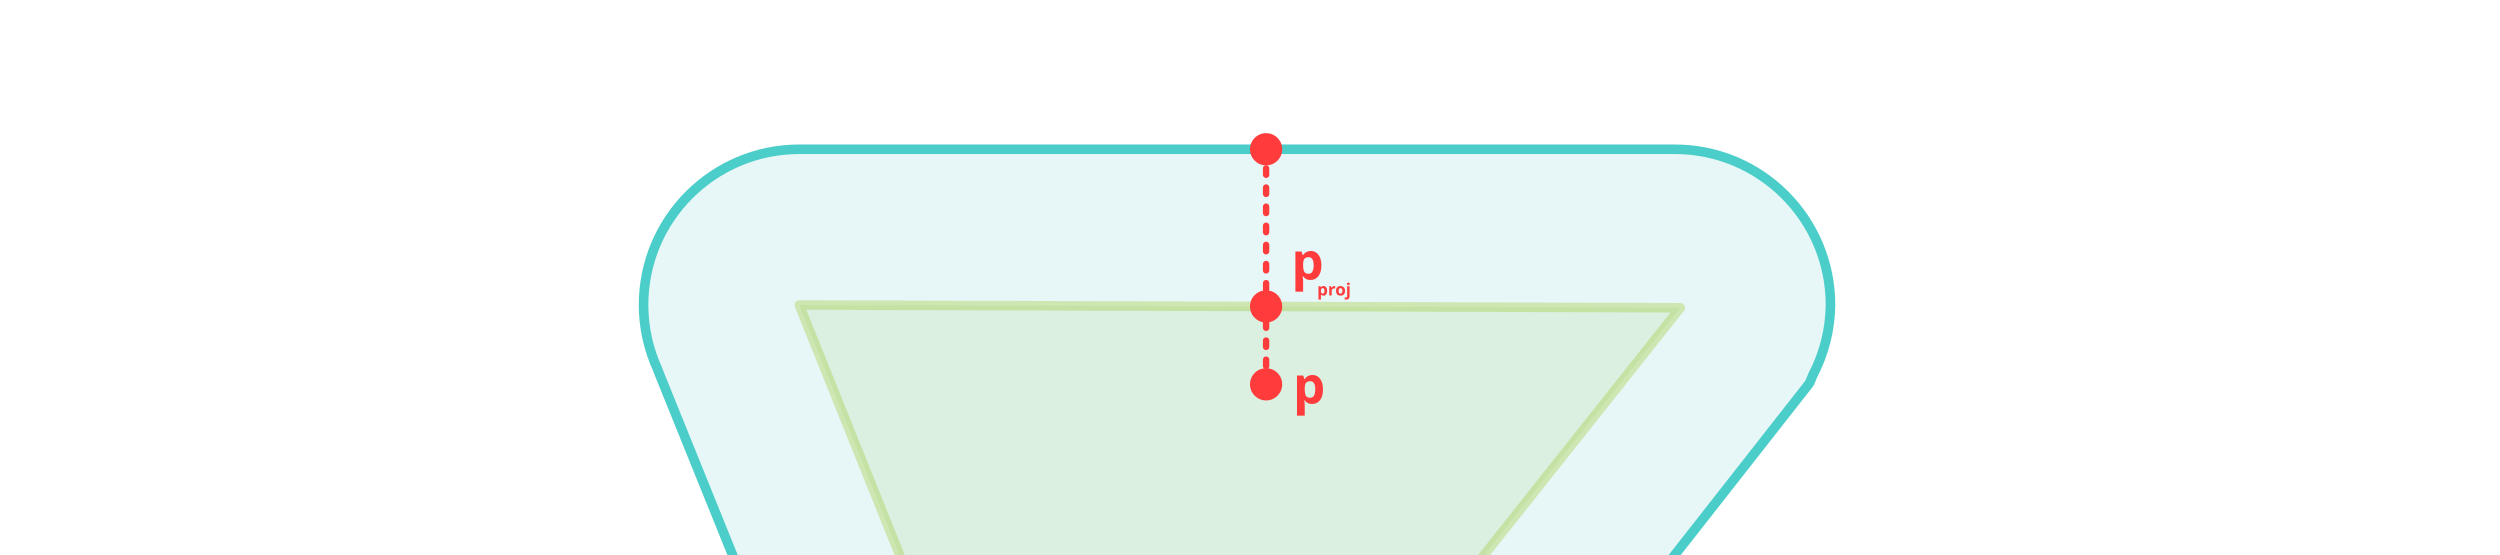
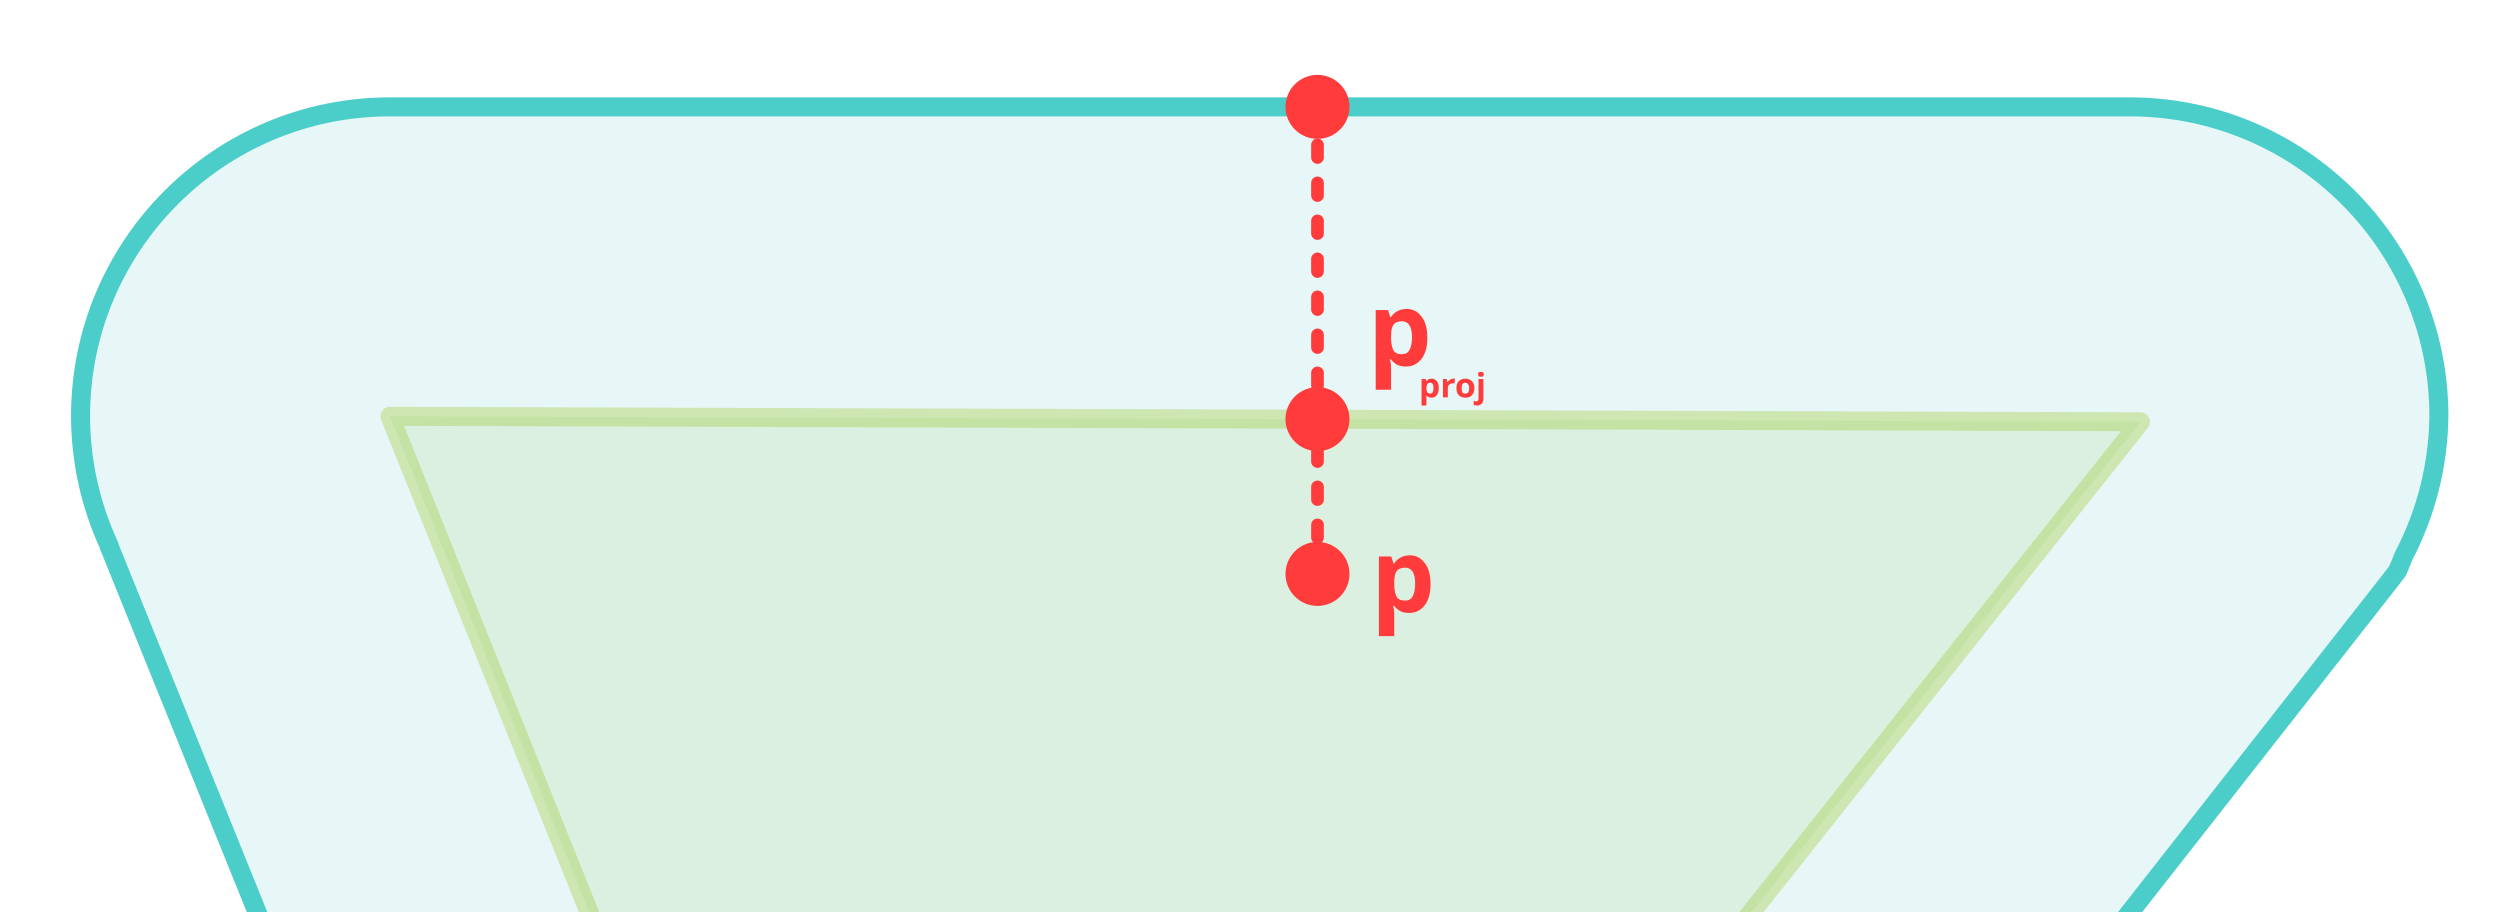
- <svg xmlns="http://www.w3.org/2000/svg" width="784" height="173.863" viewBox="0 0 207.433 46.001" version="1.1" id="svg1">
+ <svg xmlns="http://www.w3.org/2000/svg" width="394.58" height="143.92" viewBox="0 0 104.399 38.079" version="1.1" id="svg1">
  <defs id="defs1" />
-   <g id="layer1" transform="translate(-17.87196,-78.07497)">
-     <rect style="opacity:1;fill:none;fill-opacity:1;stroke:none;stroke-width:1.671;stroke-linecap:butt;stroke-linejoin:round;stroke-dasharray:5.014, 1.671;stroke-dashoffset:0;stroke-opacity:1" id="rect3" width="207.433" height="46.001" x="17.872" y="78.075" />
+   <g id="layer1" transform="translate(-67.90612,-85.99737)">
+     <rect style="opacity:1;fill:none;fill-opacity:1;stroke:none;stroke-width:1.079;stroke-linecap:butt;stroke-linejoin:round;stroke-dasharray:3.236, 1.079;stroke-dashoffset:0;stroke-opacity:1" id="rect3" width="104.399" height="38.079" x="67.906" y="85.997" />
    <path d="m 108.987,177.612 c 4.992,-0.042 9.218,-3.374 11.754,-7.481 v 0 l 45.13,-57.534 1.857,-2.368 c 0.098,-0.123 0.194,-0.249 0.288,-0.376 l 0.013,-0.024 c 0.09,-0.203 0.175,-0.408 0.255,-0.616 0.942,-1.801 1.445,-3.798 1.47,-5.83 1.8e-4,-7.137 -5.785,-12.923 -12.922,-12.923 H 84.192 c -7.137,-1.8e-4 -12.923,5.786 -12.923,12.923 0.004,1.868 0.414,3.713 1.2,5.408 l -0.008,0.012 24.447,60.465 0.104,0.257 c 0.057,0.134 0.115,0.267 0.176,0.4 2.069,4.669 6.693,7.681 11.8,7.687 z" style="fill:#1bb2b5;fill-opacity:0.103;stroke:#4bcdc9;stroke-width:0.794;stroke-linecap:butt;stroke-linejoin:round;stroke-dasharray:none;stroke-dashoffset:0;stroke-opacity:0.999" id="path35" />
    <path style="fill:#72b51b;fill-opacity:0.099;stroke:#a4cd4b;stroke-width:0.794;stroke-linecap:butt;stroke-linejoin:round;stroke-dasharray:none;stroke-dashoffset:0;stroke-opacity:0.402" d="M 157.292,103.612 108.812,164.702 84.191,103.383 Z" id="path36" />
    <circle style="font-variation-settings:normal;fill:#ff3b3b;fill-opacity:1;stroke:none;stroke-width:0.67;stroke-linecap:butt;stroke-linejoin:round;stroke-miterlimit:4;stroke-dasharray:0.67, 0.67;stroke-dashoffset:0;stroke-opacity:1;marker-end:url(#DartArrow)" id="circle45" cx="122.924" cy="109.964" r="1.336" />
    <circle style="font-variation-settings:normal;fill:#ff3b3b;fill-opacity:1;stroke:none;stroke-width:0.67;stroke-linecap:butt;stroke-linejoin:round;stroke-miterlimit:4;stroke-dasharray:0.67, 0.67;stroke-dashoffset:0;stroke-opacity:1;marker-end:url(#DartArrow)" id="circle55" cx="122.924" cy="103.5" r="1.336" />
    <circle style="font-variation-settings:normal;fill:#ff3b3b;fill-opacity:1;stroke:none;stroke-width:0.67;stroke-linecap:butt;stroke-linejoin:round;stroke-miterlimit:4;stroke-dasharray:0.67, 0.67;stroke-dashoffset:0;stroke-opacity:1;marker-end:url(#DartArrow)" id="circle56" cx="122.924" cy="90.46" r="1.336" />
-     <path style="font-variation-settings:normal;opacity:1;fill:#ff3b3b;fill-opacity:1;stroke:#ff3b3b;stroke-width:0.529;stroke-linecap:round;stroke-linejoin:round;stroke-miterlimit:4;stroke-dasharray:0.529,1.058;stroke-dashoffset:0;stroke-opacity:1;marker-end:url(#DartArrow);stop-color:#000000;stop-opacity:1" d="M 122.924,90.46 V 109.964" id="path56" />
+     <path style="font-variation-settings:normal;opacity:1;fill:#ff3b3b;fill-opacity:1;stroke:#ff3b3b;stroke-width:0.529;stroke-linecap:round;stroke-linejoin:round;stroke-miterlimit:4;stroke-dasharray:0.529, 1.058;stroke-dashoffset:0;stroke-opacity:1;marker-end:url(#DartArrow);stop-color:#000000;stop-opacity:1" d="M 122.924,90.46 V 109.964" id="path56" />
    <text xml:space="preserve" style="font-style:normal;font-variant:normal;font-weight:bold;font-stretch:normal;font-size:4.233px;line-height:1.25;font-family:'JetBrains Mono';-inkscape-font-specification:'JetBrains Mono, Bold';font-variant-ligatures:normal;font-variant-caps:normal;font-variant-numeric:normal;font-variant-east-asian:normal;letter-spacing:0px;word-spacing:0px;writing-mode:lr-tb;fill:#ff3b3b;fill-opacity:1;stroke-width:0.265;stroke-dasharray:none" x="125.159" y="111.549" id="text56">
      <tspan id="tspan56" style="font-style:normal;font-variant:normal;font-weight:bold;font-stretch:normal;font-size:4.233px;font-family:'JetBrains Mono';-inkscape-font-specification:'JetBrains Mono, Bold';font-variant-ligatures:normal;font-variant-caps:normal;font-variant-numeric:normal;font-variant-east-asian:normal;fill:#ff3b3b;fill-opacity:1;stroke-width:0.265;stroke-dasharray:none" x="125.159" y="111.549">p</tspan>
    </text>
    <text xml:space="preserve" style="font-style:normal;font-variant:normal;font-weight:bold;font-stretch:normal;font-size:4.233px;line-height:1.25;font-family:'JetBrains Mono';-inkscape-font-specification:'JetBrains Mono, Bold';font-variant-ligatures:normal;font-variant-caps:normal;font-variant-numeric:normal;font-variant-east-asian:normal;letter-spacing:0px;word-spacing:0px;writing-mode:lr-tb;fill:#ff3b3b;fill-opacity:1;stroke-width:0.265;stroke-dasharray:none" x="125.029" y="101.256" id="text57">
      <tspan id="tspan57" style="font-style:normal;font-variant:normal;font-weight:bold;font-stretch:normal;font-size:4.233px;font-family:'JetBrains Mono';-inkscape-font-specification:'JetBrains Mono, Bold';font-variant-ligatures:normal;font-variant-caps:normal;font-variant-numeric:normal;font-variant-east-asian:normal;fill:#ff3b3b;fill-opacity:1;stroke-width:0.265;stroke-dasharray:none" x="125.029" y="101.256">p</tspan>
    </text>
    <text xml:space="preserve" style="font-style:normal;font-variant:normal;font-weight:bold;font-stretch:normal;font-size:1.411px;line-height:1.25;font-family:'JetBrains Mono';-inkscape-font-specification:'JetBrains Mono, Bold';font-variant-ligatures:normal;font-variant-position:normal;font-variant-caps:normal;font-variant-numeric:normal;font-variant-alternates:normal;font-variant-east-asian:normal;text-indent:0;text-align:start;text-decoration-line:none;text-decoration-style:solid;text-decoration-color:#000000;letter-spacing:0px;word-spacing:0px;text-transform:none;writing-mode:lr-tb;direction:ltr;text-orientation:mixed;dominant-baseline:auto;baseline-shift:baseline;white-space:normal;opacity:1;vector-effect:none;fill:#ff3b3b;fill-opacity:1;stroke-width:0.265;stroke-linecap:butt;stroke-linejoin:miter;stroke-miterlimit:4;stroke-dasharray:none;stroke-dashoffset:0;stroke-opacity:1;-inkscape-stroke:none;stop-color:#000000;stop-opacity:1" x="127.16" y="102.592" id="text58">
      <tspan id="tspan58" style="font-style:normal;font-variant:normal;font-weight:bold;font-stretch:normal;font-size:1.411px;line-height:1.25;font-family:'JetBrains Mono';-inkscape-font-specification:'JetBrains Mono, Bold';font-variant-ligatures:normal;font-variant-position:normal;font-variant-caps:normal;font-variant-numeric:normal;font-variant-alternates:normal;font-variant-east-asian:normal;text-indent:0;text-align:start;text-decoration-line:none;text-decoration-style:solid;text-decoration-color:#000000;letter-spacing:0px;word-spacing:0px;text-transform:none;writing-mode:lr-tb;direction:ltr;text-orientation:mixed;dominant-baseline:auto;baseline-shift:baseline;white-space:normal;vector-effect:none;fill:#ff3b3b;fill-opacity:1;stroke-width:0.265;stroke-linecap:butt;stroke-linejoin:miter;stroke-miterlimit:4;stroke-dasharray:none;stroke-dashoffset:0;stroke-opacity:1;-inkscape-stroke:none;stop-color:#000000;stop-opacity:1" x="127.16" y="102.592">proj</tspan>
    </text>
  </g>
</svg>
